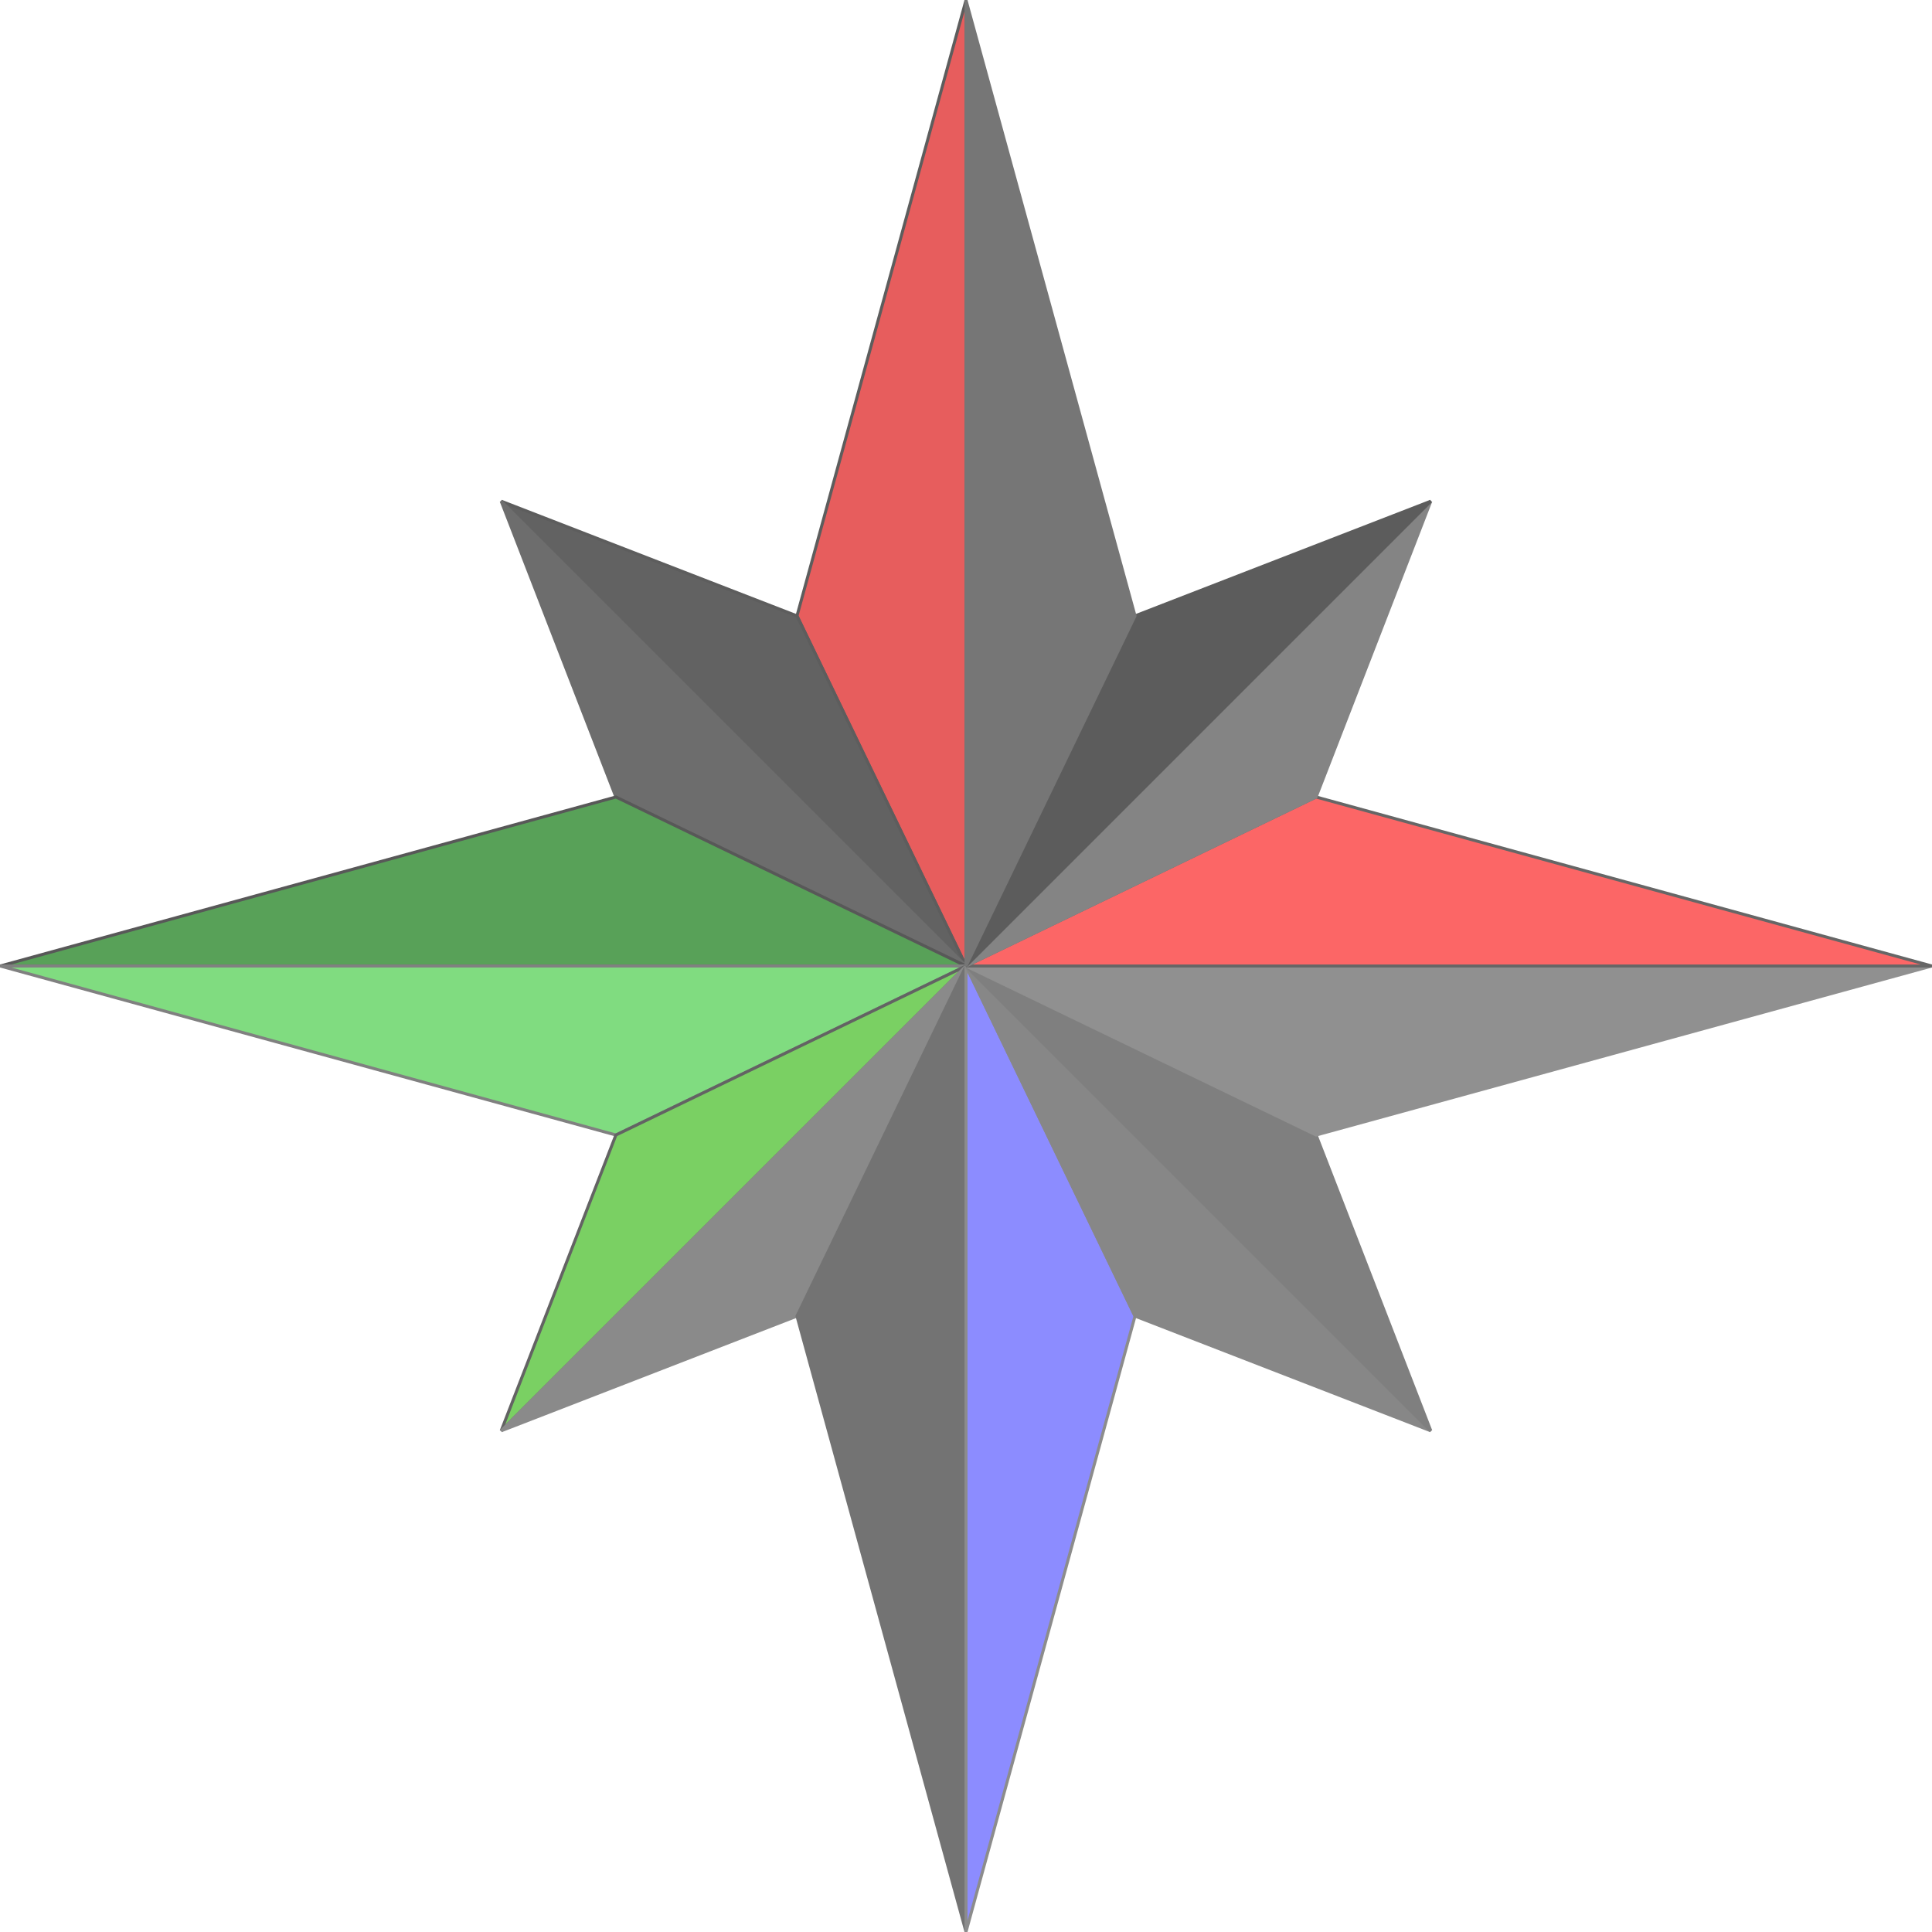
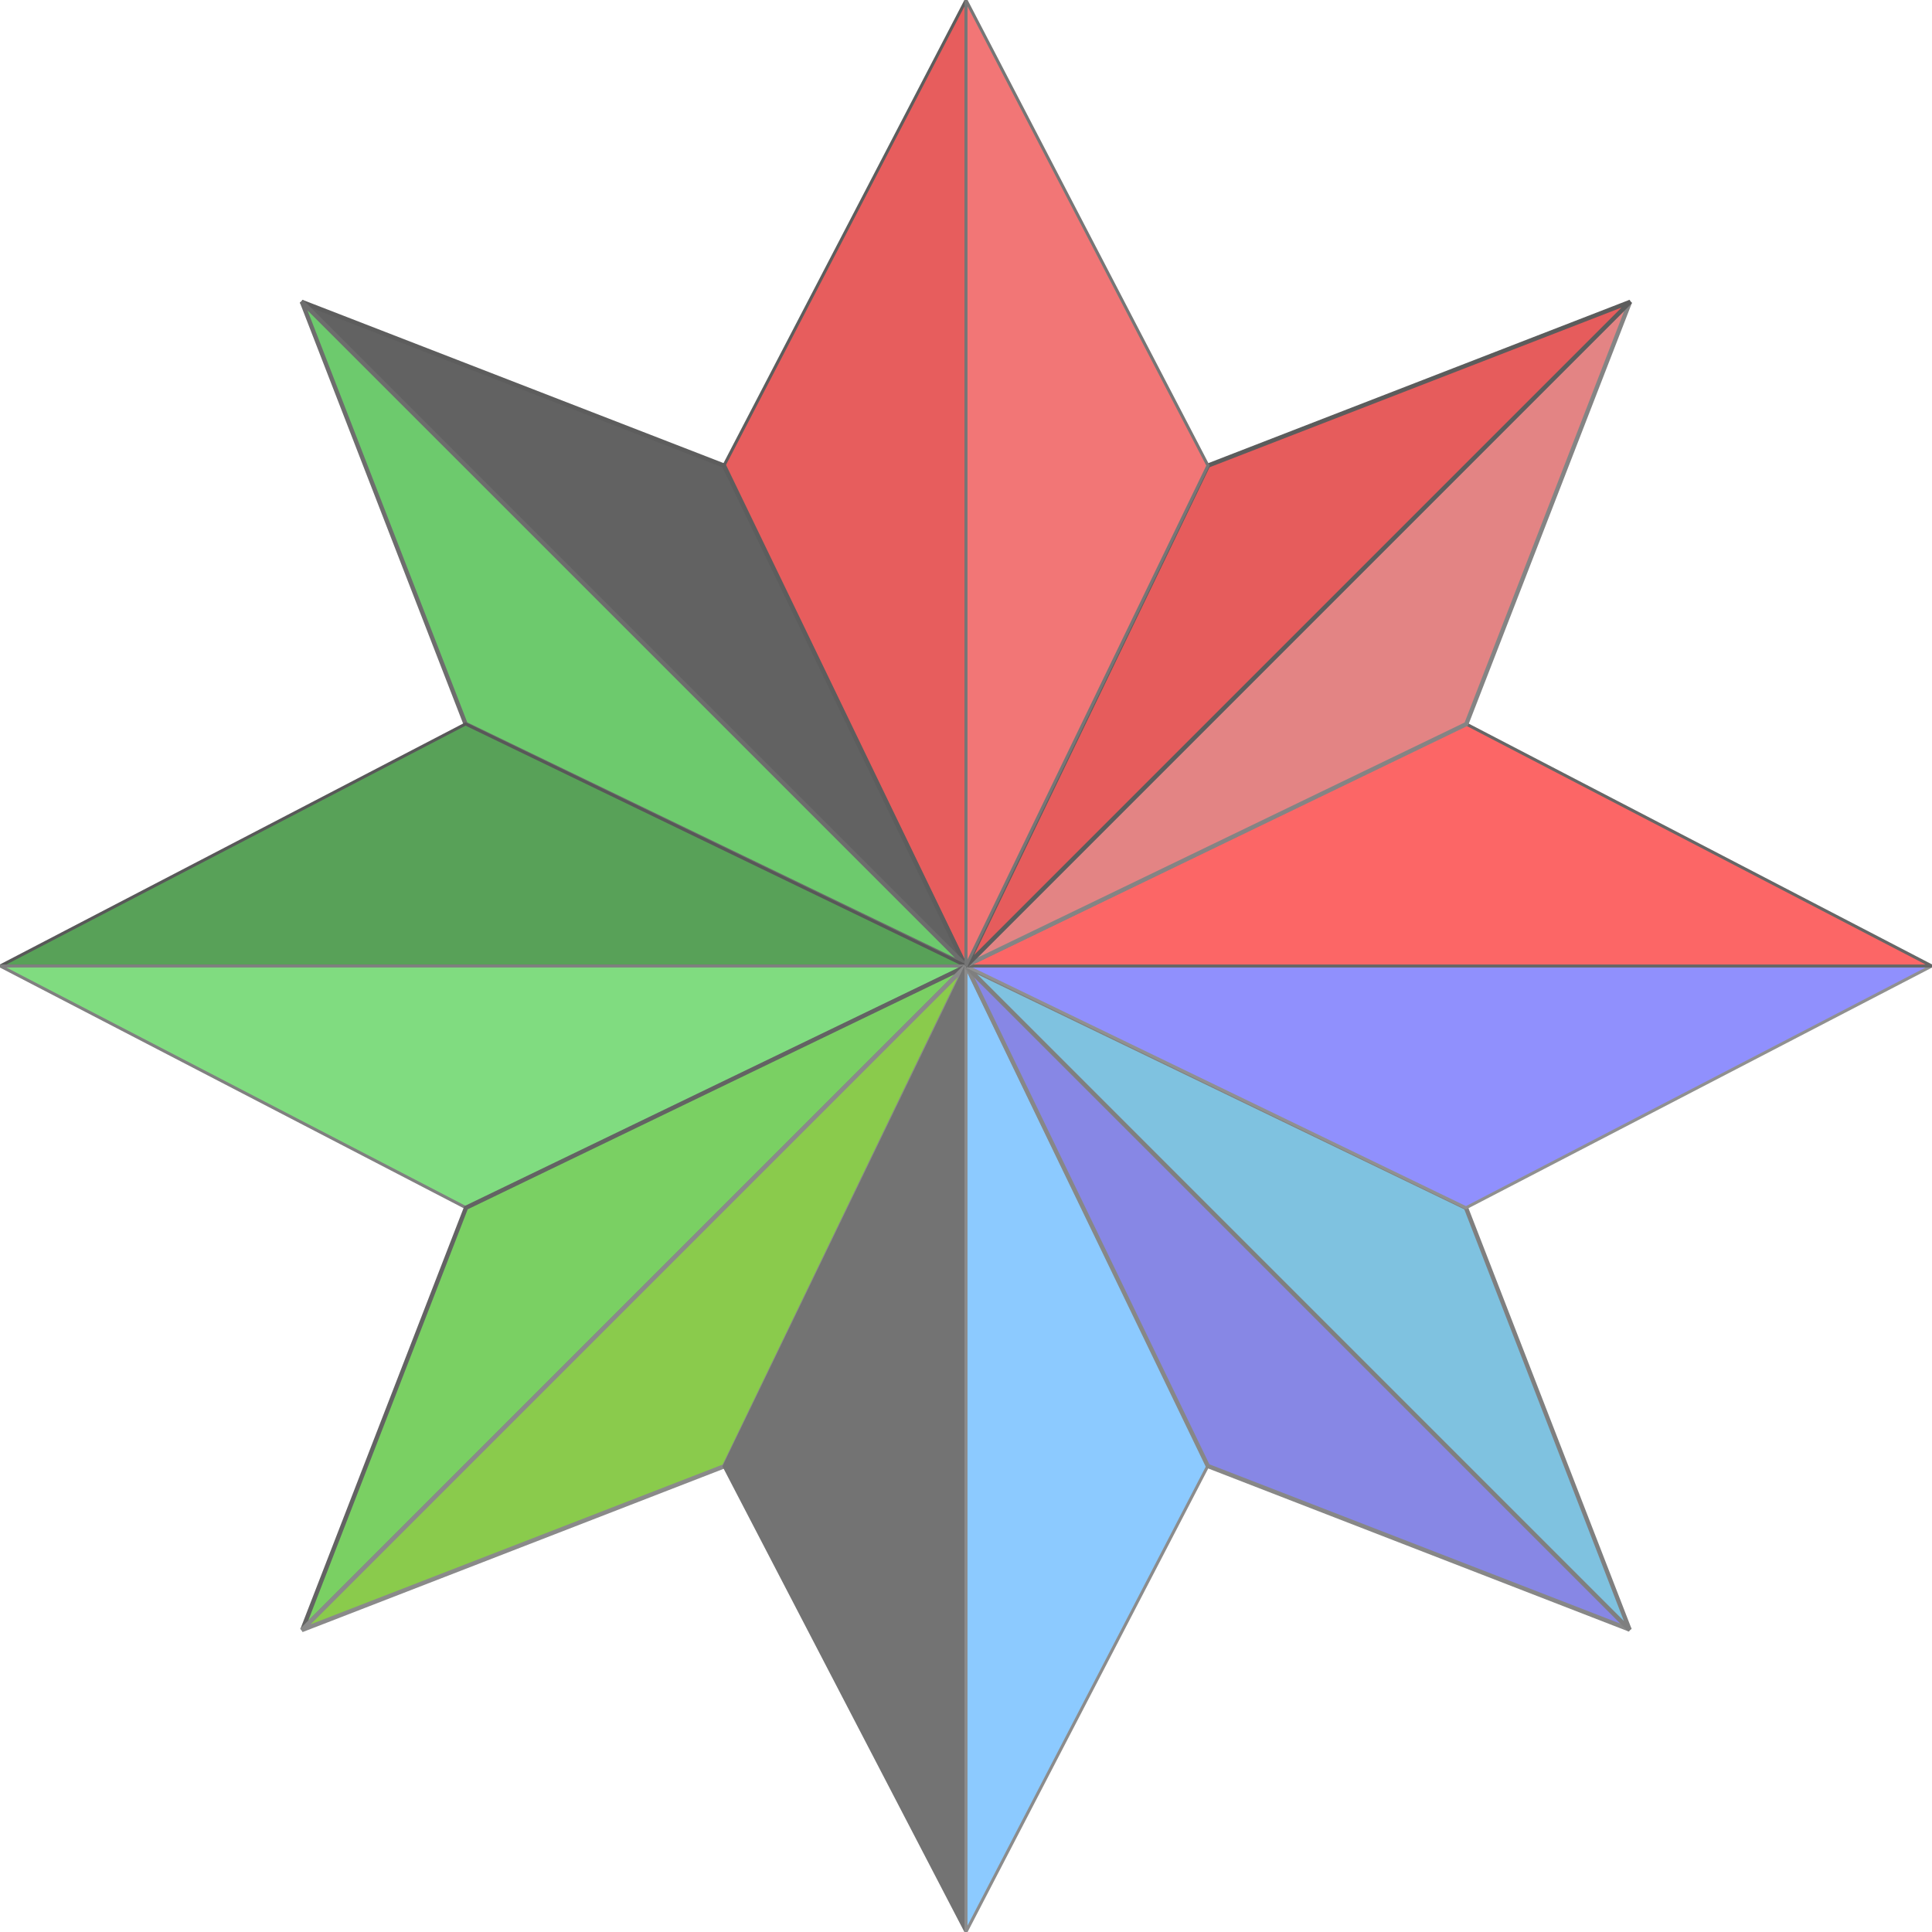
<svg xmlns="http://www.w3.org/2000/svg" id="svg8" version="1.1" viewBox="0 0 320.07 320.07" height="320.07mm" width="320.07mm">
  <defs id="defs2" />
  <g transform="translate(160.035,-136.965)" id="layer1">
-     <path id="path866" d="M -9.2653175e-7,137 -28,239 -9.2653175e-7,297 Z" style="fill:#e75d5d;fill-opacity:1;stroke:#5d5d5d;stroke-width:0.5;stroke-linecap:butt;stroke-linejoin:miter;stroke-opacity:1;stroke-miterlimit:4;stroke-dasharray:none" />
-     <path id="path868" d="M 7.3468243e-8,297 -28,239 -77,220 Z" style="fill:#626262;fill-opacity:1;stroke:#5d5d5d;stroke-width:0.5;stroke-linecap:butt;stroke-linejoin:miter;stroke-opacity:1;stroke-miterlimit:4;stroke-dasharray:none" />
-     <path id="path870" d="M 1.5218443e-7,297 -77,220 l 19,49 z" style="fill:#6d6d6d;fill-opacity:1;stroke:#6d6d6d;stroke-width:0.5;stroke-linecap:butt;stroke-linejoin:miter;stroke-opacity:1;stroke-miterlimit:4;stroke-dasharray:none" />
-     <path id="path872" d="M 3.1521844e-6,297 -58,269 -160,297 Z" style="fill:#58a158;fill-opacity:1;stroke:#585858;stroke-width:0.5;stroke-linecap:butt;stroke-linejoin:miter;stroke-opacity:1;stroke-miterlimit:4;stroke-dasharray:none" />
-     <path id="path874" d="M 1.5218444e-7,297 H -160 l 102,28 z" style="fill:#80dc80;fill-opacity:1;stroke:#808080;stroke-width:0.5;stroke-linecap:butt;stroke-linejoin:miter;stroke-opacity:1;stroke-miterlimit:4;stroke-dasharray:none" />
-     <path id="path876" d="M 1.5218444e-7,297 -58,325 -77,374 Z" style="fill:#7ad063;fill-opacity:1;stroke:#636363;stroke-width:0.5;stroke-linecap:butt;stroke-linejoin:miter;stroke-opacity:1;stroke-miterlimit:4;stroke-dasharray:none" />
-     <path id="path878" d="M 7.3468243e-8,297 -77,374 -28,355 Z" style="fill:#8a8a8a;fill-opacity:1;stroke:#8a8a8a;stroke-width:0.5;stroke-linecap:butt;stroke-linejoin:miter;stroke-opacity:1;stroke-miterlimit:4;stroke-dasharray:none" />
-     <path id="path880" d="M 0,297 -28,355 0,457 Z" style="fill:#737373;fill-opacity:1;stroke:#737373;stroke-width:0.5;stroke-linecap:butt;stroke-linejoin:miter;stroke-opacity:1;stroke-miterlimit:4;stroke-dasharray:none" />
-     <path id="path882" d="M 0,457 28,355 0,297 Z" style="fill:#8c8cff;fill-opacity:1;stroke:#8c8c8c;stroke-width:0.5;stroke-linecap:butt;stroke-linejoin:miter;stroke-opacity:1;stroke-miterlimit:4;stroke-dasharray:none" />
-     <path id="path884" d="M 28,355 77,374 0,297 Z" style="fill:#878787;fill-opacity:1;stroke:#878787;stroke-width:0.5;stroke-linecap:butt;stroke-linejoin:miter;stroke-opacity:1;stroke-miterlimit:4;stroke-dasharray:none" />
-     <path id="path886" d="M 77,374 58,325 0,297 Z" style="fill:#7f7f7f;fill-opacity:1;stroke:#7f7f7f;stroke-width:0.5;stroke-linecap:butt;stroke-linejoin:miter;stroke-opacity:1;stroke-miterlimit:4;stroke-dasharray:none" />
-     <path id="path888" d="M 58,325 160,297 H 0 Z" style="fill:#909090;fill-opacity:1;stroke:#909090;stroke-width:0.5;stroke-linecap:butt;stroke-linejoin:miter;stroke-opacity:1;stroke-miterlimit:4;stroke-dasharray:none" />
-     <path id="path890" d="M 160,297 58,269 0,297 Z" style="fill:#fc6666;fill-opacity:1;stroke:#666666;stroke-width:0.5;stroke-linecap:butt;stroke-linejoin:miter;stroke-opacity:1;stroke-miterlimit:4;stroke-dasharray:none" />
-     <path id="path892" d="M 58,269 77,220 0,297 Z" style="fill:#848484;fill-opacity:1;stroke:#848484;stroke-width:0.5;stroke-linecap:butt;stroke-linejoin:miter;stroke-opacity:1;stroke-miterlimit:4;stroke-dasharray:none" />
-     <path id="path894" d="M 77,220 28,239 0,297 Z" style="fill:#5c5c5c;fill-opacity:1;stroke:#5c5c5c;stroke-width:0.5;stroke-linecap:butt;stroke-linejoin:miter;stroke-opacity:1;stroke-miterlimit:4;stroke-dasharray:none" />
-     <path id="path896" d="M 28,239 9.2653175e-7,137 v 160 z" style="fill:#767676;fill-opacity:1;stroke:#767676;stroke-width:0.5;stroke-linecap:butt;stroke-linejoin:miter;stroke-opacity:1;stroke-miterlimit:4;stroke-dasharray:none" />
+     <path id="path866" d="M -9.2653173e-7,137 -40.1,214.093 -9.2653173e-7,297 Z" style="fill:#e75d5d;fill-opacity:1;stroke:#5d5d5d;stroke-width:0.5;stroke-linecap:butt;stroke-linejoin:miter;stroke-miterlimit:4;stroke-dasharray:none;stroke-opacity:1" />
+     <path id="path868" d="M -0.123,296.904 -40.1,214.093 -110.061,186.965 Z" style="fill:#626262;fill-opacity:1;stroke:#5d5d5d;stroke-width:0.714;stroke-linecap:butt;stroke-linejoin:miter;stroke-miterlimit:4;stroke-dasharray:none;stroke-opacity:1" />
+     <path id="path870" d="M -0.094,296.88 -110.035,186.939 l 27.128,69.962 z" style="fill:#6dca6d;fill-opacity:1;stroke:#6d6d6d;stroke-width:0.714;stroke-linecap:butt;stroke-linejoin:miter;stroke-miterlimit:4;stroke-dasharray:none;stroke-opacity:1" />
+     <path id="path872" d="M 3.1521844e-6,297 -82.907,256.902 -160,297 Z" style="fill:#58a158;fill-opacity:1;stroke:#585858;stroke-width:0.5;stroke-linecap:butt;stroke-linejoin:miter;stroke-miterlimit:4;stroke-dasharray:none;stroke-opacity:1" />
+     <path id="path874" d="M 1.5218444e-7,297 H -160 l 77.166,40.049 z" style="fill:#80dc80;fill-opacity:1;stroke:#808080;stroke-width:0.5;stroke-linecap:butt;stroke-linejoin:miter;stroke-miterlimit:4;stroke-dasharray:none;stroke-opacity:1" />
+     <path id="path876" d="M -0.076,297.096 -82.834,337.049 -109.944,406.965 Z" style="fill:#7ad063;fill-opacity:1;stroke:#636363;stroke-width:0.713;stroke-linecap:butt;stroke-linejoin:miter;stroke-miterlimit:4;stroke-dasharray:none;stroke-opacity:1" />
+     <path id="path878" d="M -0.093,297.073 -110.035,407.015 -40.072,379.887 Z" style="fill:#8acb4c;fill-opacity:1;stroke:#8a8a8a;stroke-width:0.714;stroke-linecap:butt;stroke-linejoin:miter;stroke-miterlimit:4;stroke-dasharray:none;stroke-opacity:1" />
+     <path id="path880" d="M 0,297 -40.072,379.887 0,457 Z" style="fill:#737373;fill-opacity:1;stroke:#737373;stroke-width:0.5;stroke-linecap:butt;stroke-linejoin:miter;stroke-miterlimit:4;stroke-dasharray:none;stroke-opacity:1" />
+     <path id="path882" d="M 0,457 40.059,379.834 0,297 Z" style="fill:#8ccaff;fill-opacity:1;stroke:#8c8c8c;stroke-width:0.5;stroke-linecap:butt;stroke-linejoin:miter;stroke-miterlimit:4;stroke-dasharray:none;stroke-opacity:1" />
+     <path id="path884" d="M 40.059,379.834 109.965,406.941 0.112,297.088 Z" style="fill:#8787e5;fill-opacity:1;stroke:#878787;stroke-width:0.713;stroke-linecap:butt;stroke-linejoin:miter;stroke-miterlimit:4;stroke-dasharray:none;stroke-opacity:1" />
+     <path id="path886" d="M 109.941,406.965 82.834,337.058 0.087,297.11 Z" style="fill:#7fc2e0;fill-opacity:1;stroke:#7f7f7f;stroke-width:0.713;stroke-linecap:butt;stroke-linejoin:miter;stroke-miterlimit:4;stroke-dasharray:none;stroke-opacity:1" />
+     <path id="path888" d="M 82.834,337.058 160,297 H 0 Z" style="fill:#9090fd;fill-opacity:1;stroke:#909090;stroke-width:0.5;stroke-linecap:butt;stroke-linejoin:miter;stroke-miterlimit:4;stroke-dasharray:none;stroke-opacity:1" />
+     <path id="path890" d="M 160,297 82.887,256.921 0,297 Z" style="fill:#fc6666;fill-opacity:1;stroke:#666666;stroke-width:0.5;stroke-linecap:butt;stroke-linejoin:miter;stroke-miterlimit:4;stroke-dasharray:none;stroke-opacity:1" />
+     <path id="path892" d="M 82.887,256.921 110.013,186.965 0.082,296.896 Z" style="fill:#e38484;fill-opacity:1;stroke:#848484;stroke-width:0.714;stroke-linecap:butt;stroke-linejoin:miter;stroke-miterlimit:4;stroke-dasharray:none;stroke-opacity:1" />
+     <path id="path894" d="M 110.057,186.965 40.087,214.096 0.104,296.918 Z" style="fill:#e65c5c;fill-opacity:1;stroke:#5c5c5c;stroke-width:0.714;stroke-linecap:butt;stroke-linejoin:miter;stroke-miterlimit:4;stroke-dasharray:none;stroke-opacity:1" />
+     <path id="path896" d="M 40.087,214.096 9.2653173e-7,137 v 160 z" style="fill:#f27676;fill-opacity:1;stroke:#767676;stroke-width:0.5;stroke-linecap:butt;stroke-linejoin:miter;stroke-miterlimit:4;stroke-dasharray:none;stroke-opacity:1" />
  </g>
</svg>
